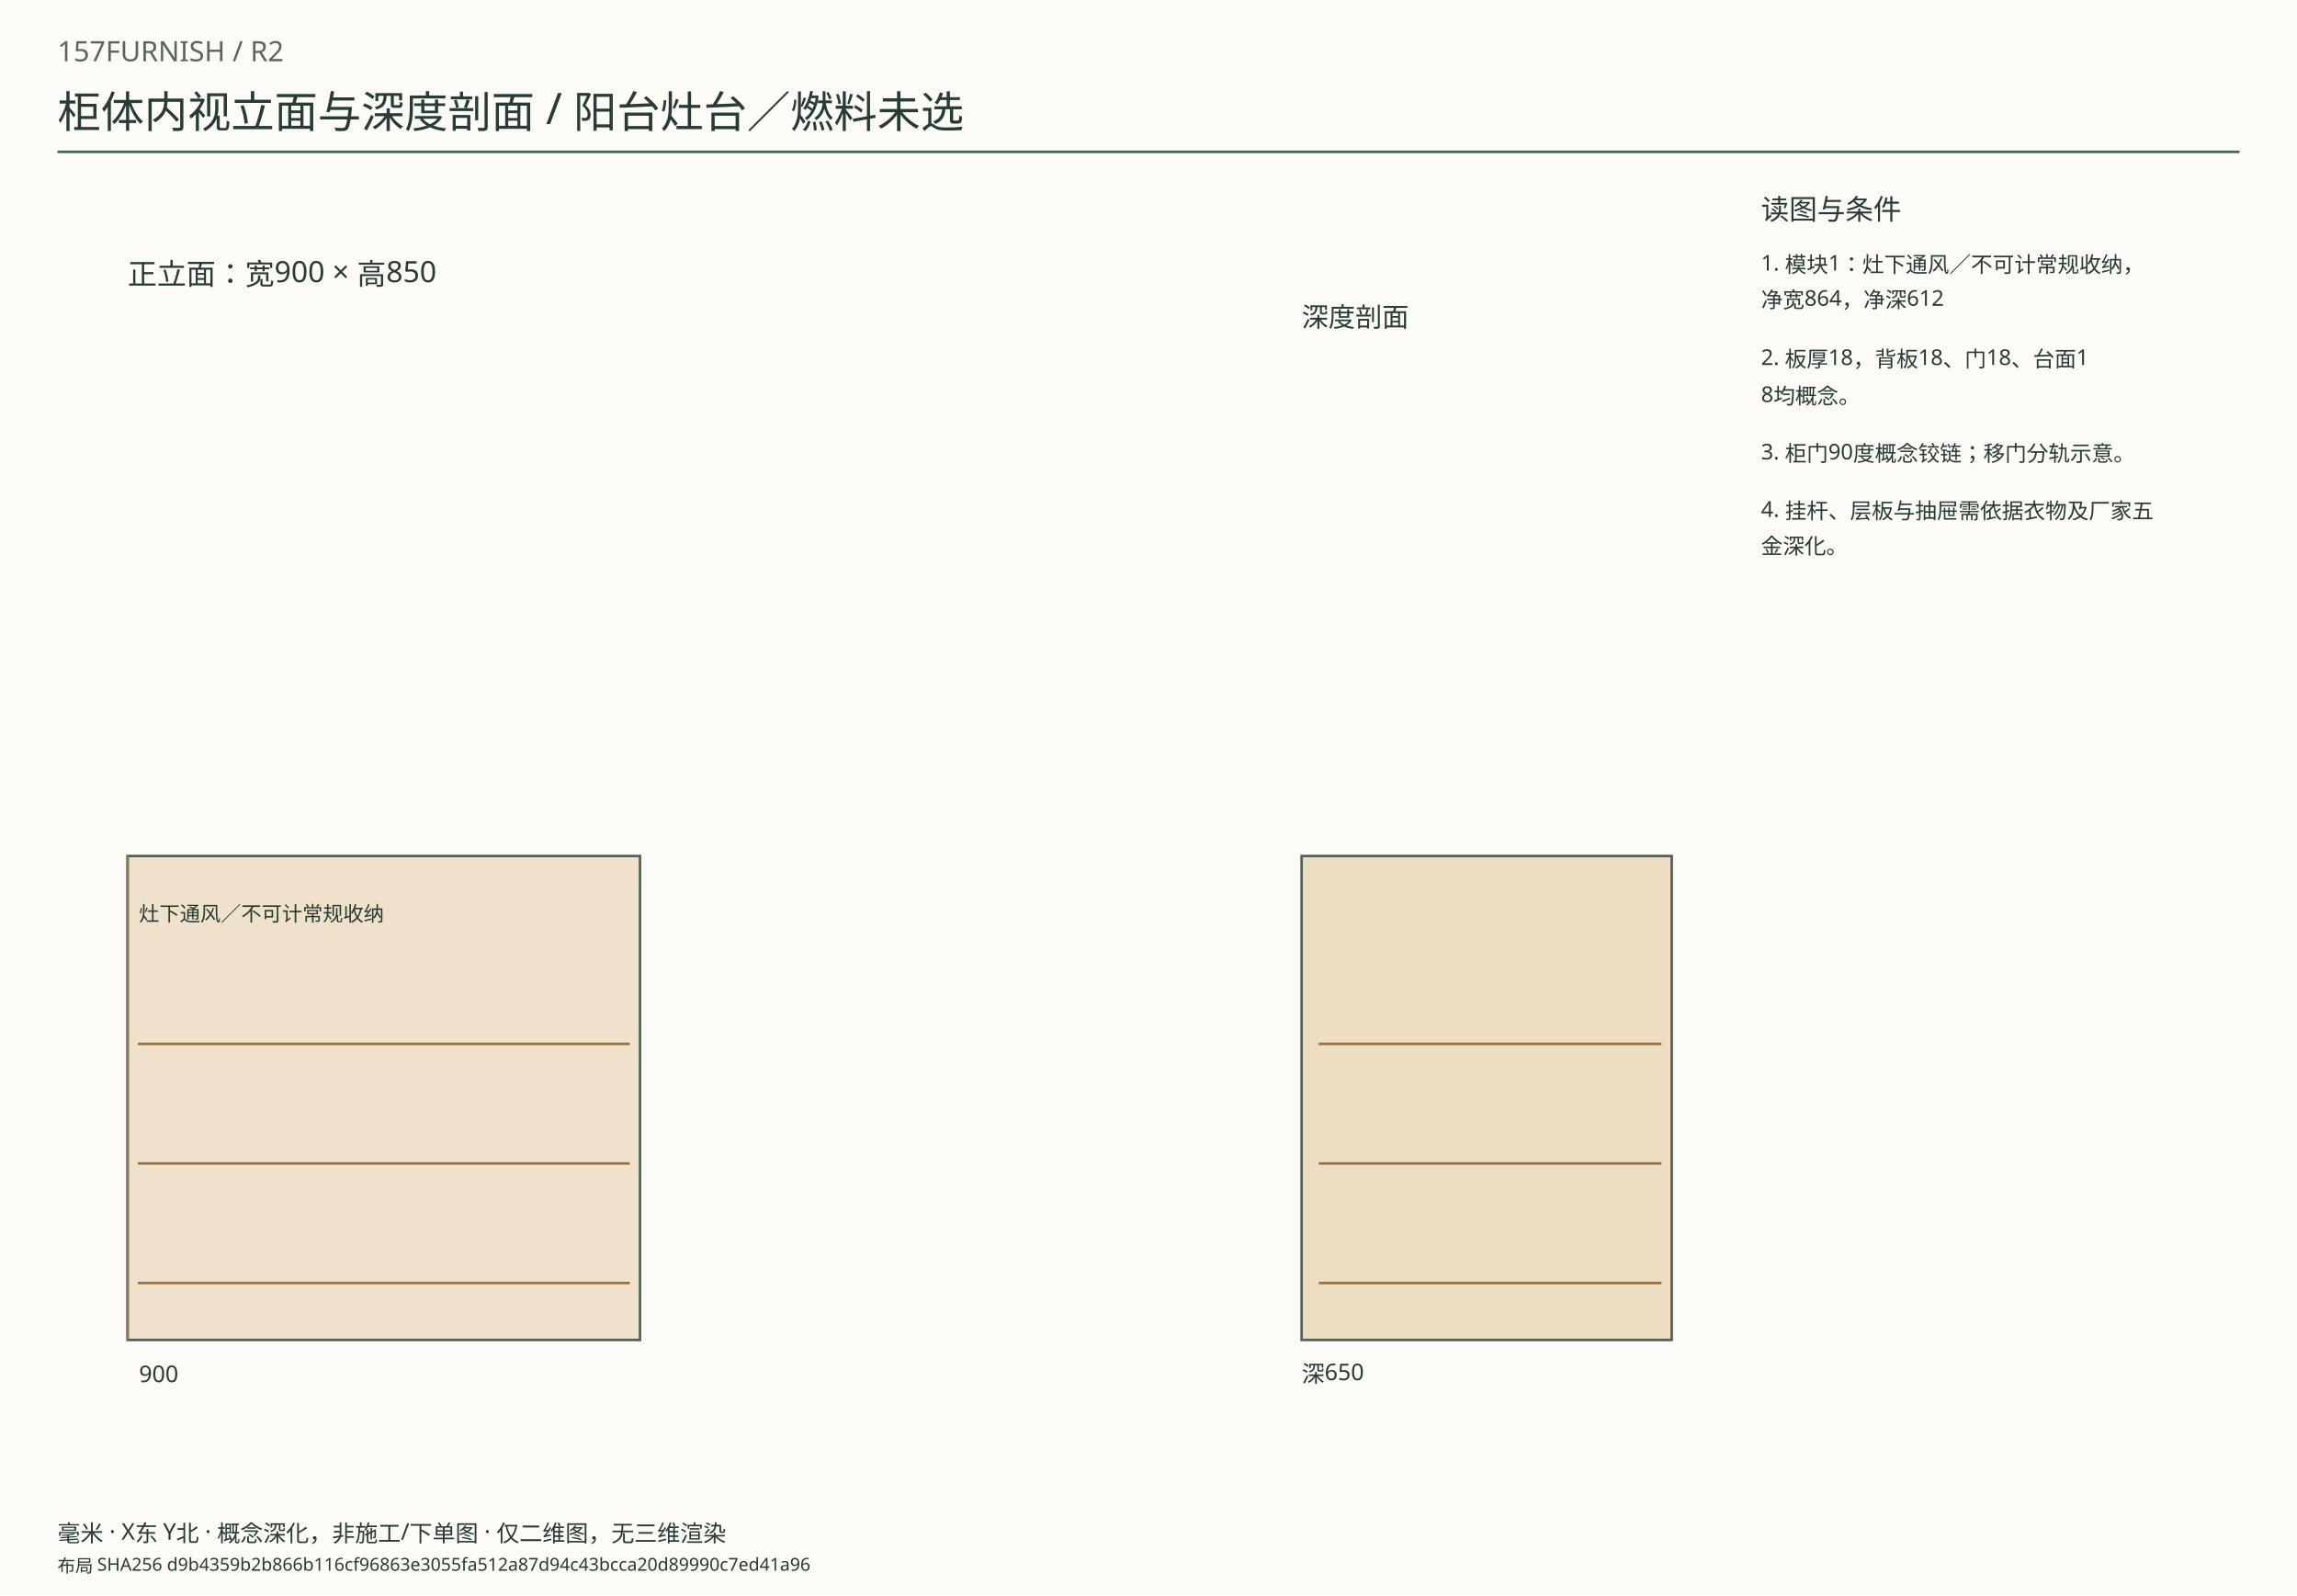
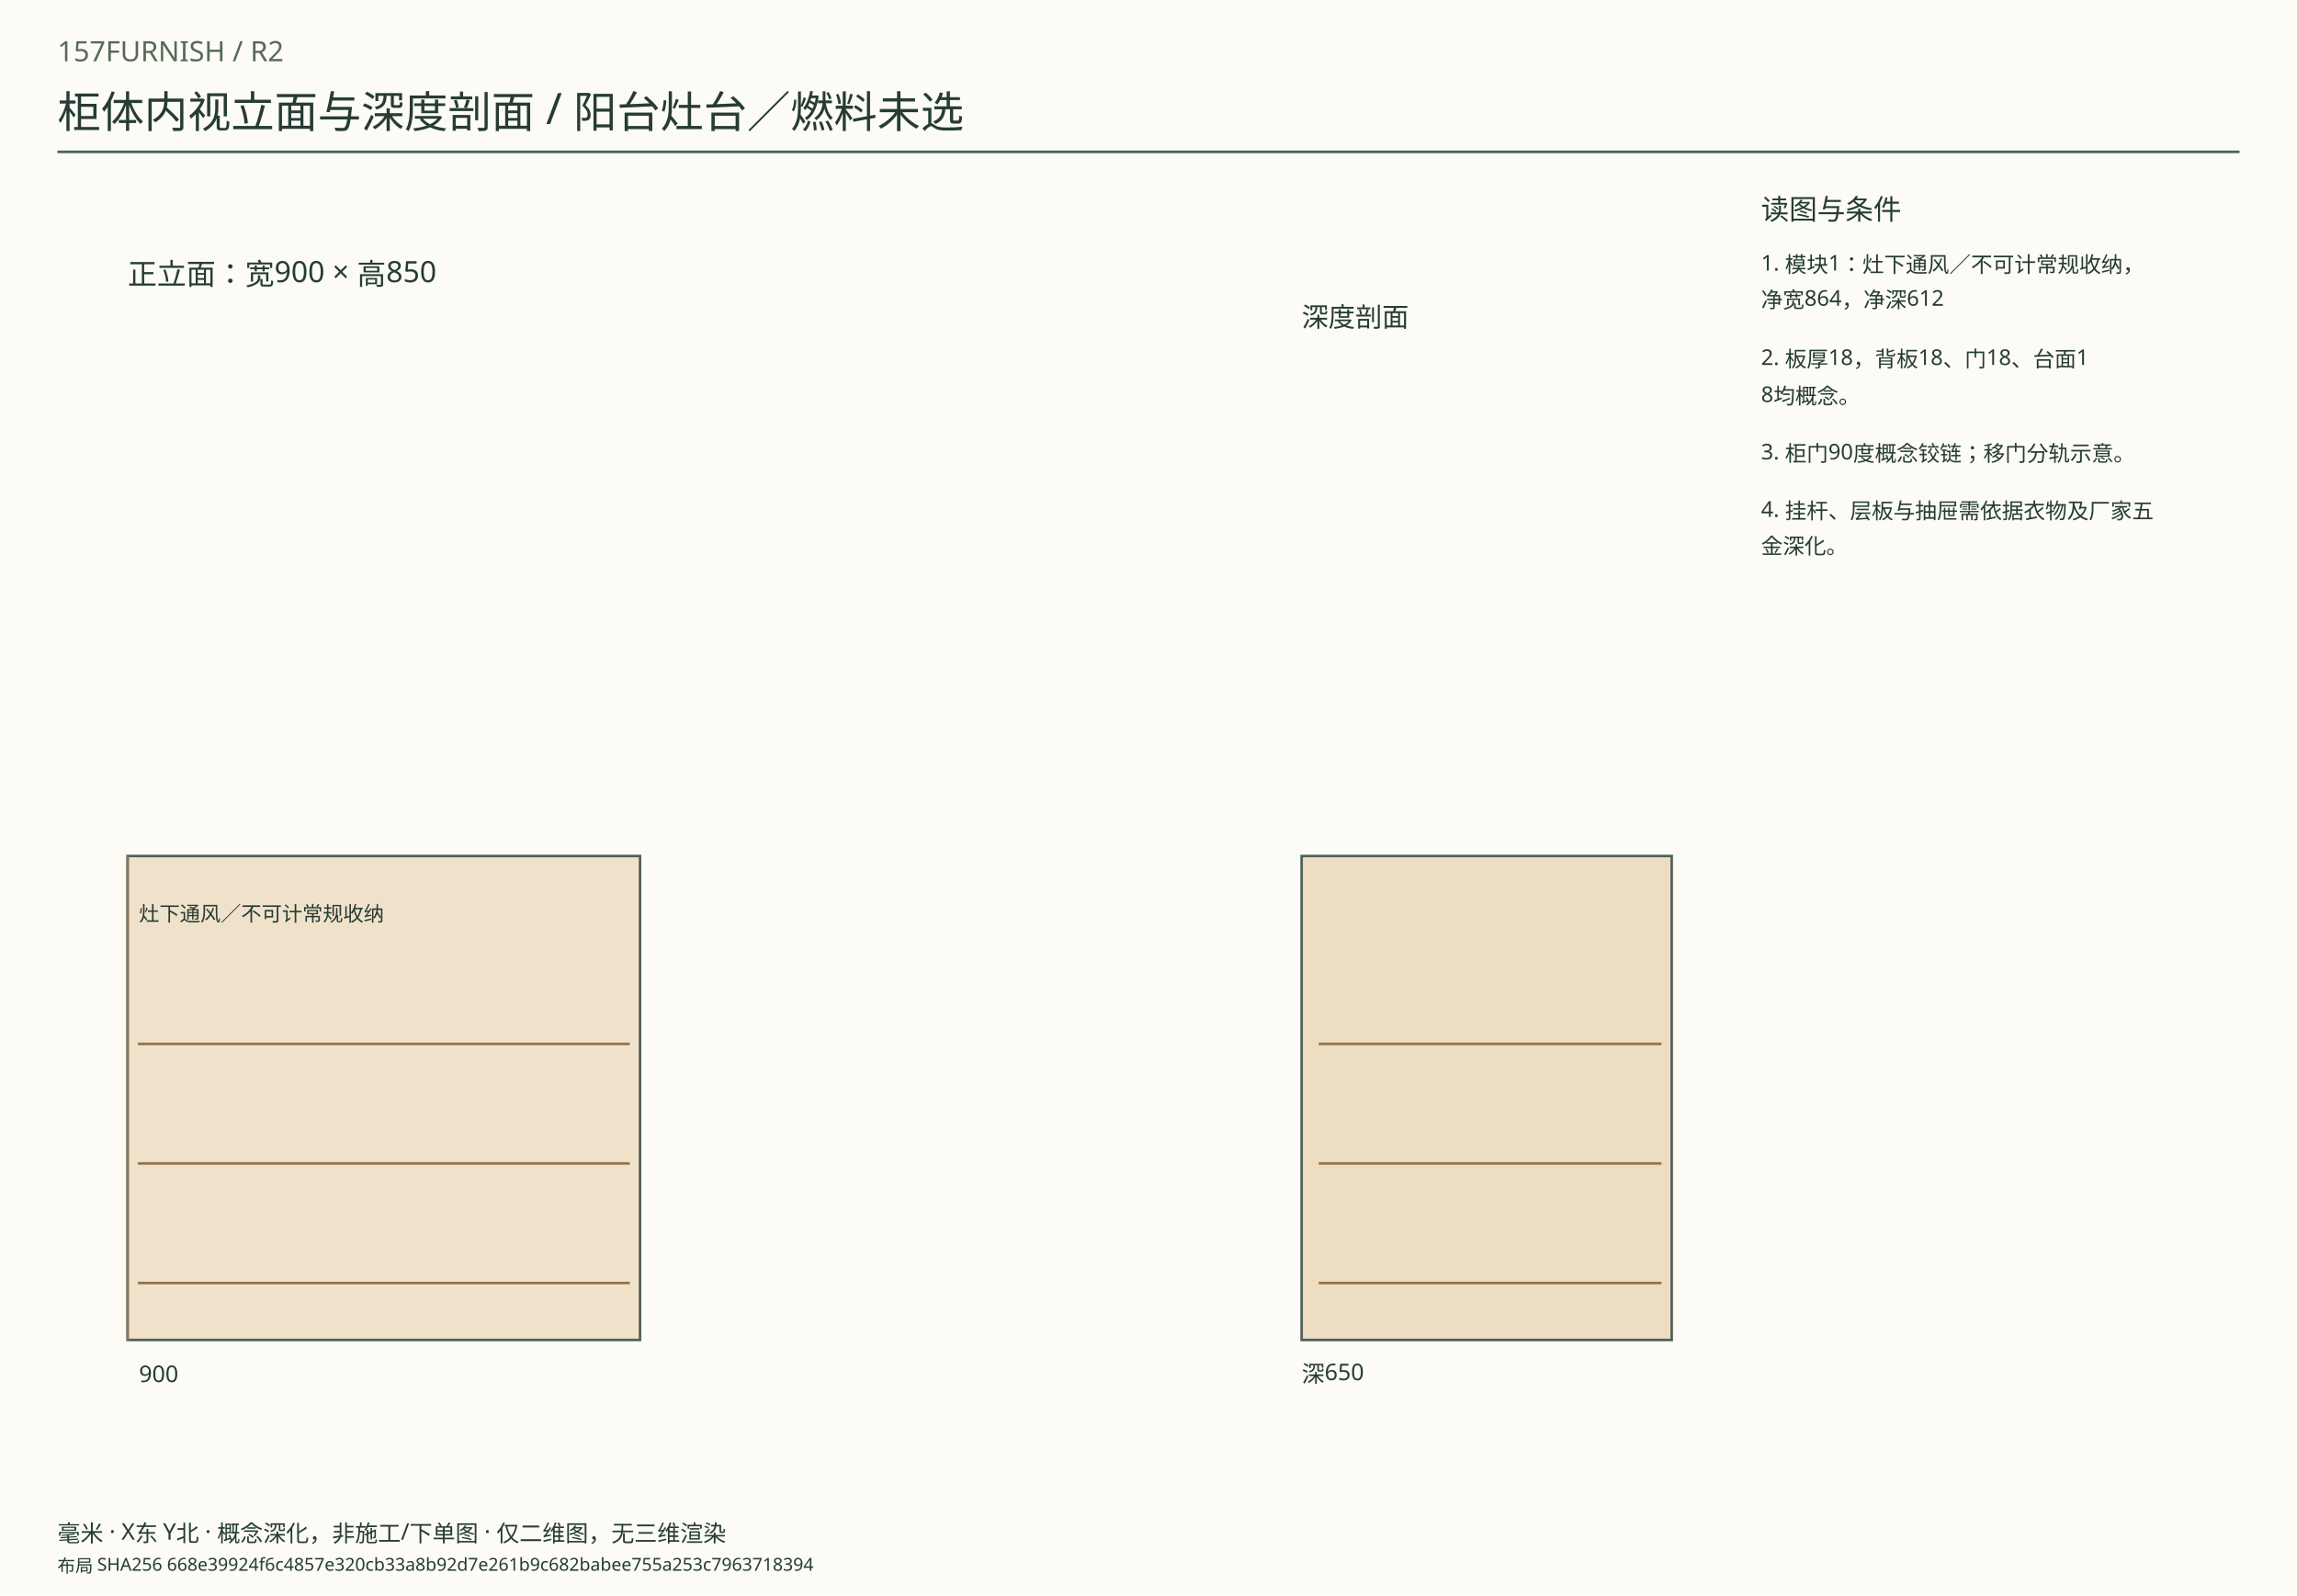
- <svg xmlns="http://www.w3.org/2000/svg" width="1800" height="1250" viewBox="0 0 1800 1250" data-revision="R2" data-layout-sha256="d9b4359b2b866b116cf96863e3055fa512a87d94c43bcca20d89990c7ed41a96">
+ <svg xmlns="http://www.w3.org/2000/svg" width="1800" height="1250" viewBox="0 0 1800 1250" data-revision="R2" data-layout-sha256="668e39924f6c4857e320cb33a8b92d7e261b9c682babee755a253c7963718394">
  <rect x="0" y="0" width="1800" height="1250" fill="#fcfbf6" stroke="none" stroke-width="1" />
  <text x="45.000" y="48.000" font-size="22" fill="#576858" font-family="Microsoft YaHei, sans-serif">157FURNISH  /  R2</text>
  <text x="45.000" y="100.000" font-size="34" fill="#263c34" font-family="Microsoft YaHei, sans-serif">柜体内视立面与深度剖面 / 阳台灶台／燃料未选</text>
  <polyline points="45.000,119.000 1755.000,119.000" fill="none" stroke="#456653" stroke-width="2" />
  <text x="45.000" y="1208.000" font-size="18" fill="#263c34" font-family="Microsoft YaHei, sans-serif">毫米 · X东 Y北 · 概念深化，非施工/下单图 · 仅二维图，无三维渲染</text>
-   <text x="45.000" y="1232.000" font-size="14" fill="#263c34" font-family="Microsoft YaHei, sans-serif">布局 SHA256 d9b4359b2b866b116cf96863e3055fa512a87d94c43bcca20d89990c7ed41a96</text>
+   <text x="45.000" y="1232.000" font-size="14" fill="#263c34" font-family="Microsoft YaHei, sans-serif">布局 SHA256 668e39924f6c4857e320cb33a8b92d7e261b9c682babee755a253c7963718394</text>
  <text x="1380.000" y="172.000" font-size="22" fill="#263c34" font-family="Microsoft YaHei, sans-serif">读图与条件</text>
  <text x="1380.000" y="212.000" font-size="17" fill="#263c34" font-family="Microsoft YaHei, sans-serif">1. 模块1：灶下通风／不可计常规收纳，</text>
  <text x="1380.000" y="241.000" font-size="17" fill="#263c34" font-family="Microsoft YaHei, sans-serif">净宽864，净深612</text>
  <text x="1380.000" y="286.000" font-size="17" fill="#263c34" font-family="Microsoft YaHei, sans-serif">2. 板厚18，背板18、门18、台面1</text>
  <text x="1380.000" y="315.000" font-size="17" fill="#263c34" font-family="Microsoft YaHei, sans-serif">8均概念。</text>
  <text x="1380.000" y="360.000" font-size="17" fill="#263c34" font-family="Microsoft YaHei, sans-serif">3. 柜门90度概念铰链；移门分轨示意。</text>
  <text x="1380.000" y="405.000" font-size="17" fill="#263c34" font-family="Microsoft YaHei, sans-serif">4. 挂杆、层板与抽屉需依据衣物及厂家五</text>
  <text x="1380.000" y="434.000" font-size="17" fill="#263c34" font-family="Microsoft YaHei, sans-serif">金深化。</text>
  <rect x="100" y="670.769" width="401.538" height="379.231" fill="#f0e2ca" stroke="#526159" stroke-width="2" />
  <polyline points="100.000,1050.000 100.000,670.769" fill="none" stroke="#8c795b" stroke-width="2" />
  <text x="108.923" y="721.769" font-size="16" fill="#263c34" font-family="Microsoft YaHei, sans-serif">灶下通风／不可计常规收纳</text>
  <polyline points="108.031,1005.385 493.508,1005.385" fill="none" stroke="#967245" stroke-width="2" />
  <polyline points="108.031,911.692 493.508,911.692" fill="none" stroke="#967245" stroke-width="2" />
  <polyline points="108.031,818.000 493.508,818.000" fill="none" stroke="#967245" stroke-width="2" />
  <text x="108.923" y="1083.000" font-size="18" fill="#263c34" font-family="Microsoft YaHei, sans-serif">900</text>
  <rect x="1020" y="670.769" width="290" height="379.231" fill="#edddc3" stroke="#526159" stroke-width="2" />
  <polyline points="1033.385,1005.385 1301.969,1005.385" fill="none" stroke="#967245" stroke-width="2" />
  <polyline points="1033.385,911.692 1301.969,911.692" fill="none" stroke="#967245" stroke-width="2" />
  <polyline points="1033.385,818.000 1301.969,818.000" fill="none" stroke="#967245" stroke-width="2" />
  <text x="1020.000" y="1083.000" font-size="18" fill="#263c34" font-family="Microsoft YaHei, sans-serif">深650</text>
  <text x="100.000" y="223.000" font-size="23" fill="#263c34" font-family="Microsoft YaHei, sans-serif">正立面：宽900 × 高850</text>
  <text x="1020.000" y="256.000" font-size="21" fill="#263c34" font-family="Microsoft YaHei, sans-serif">深度剖面</text>
</svg>
